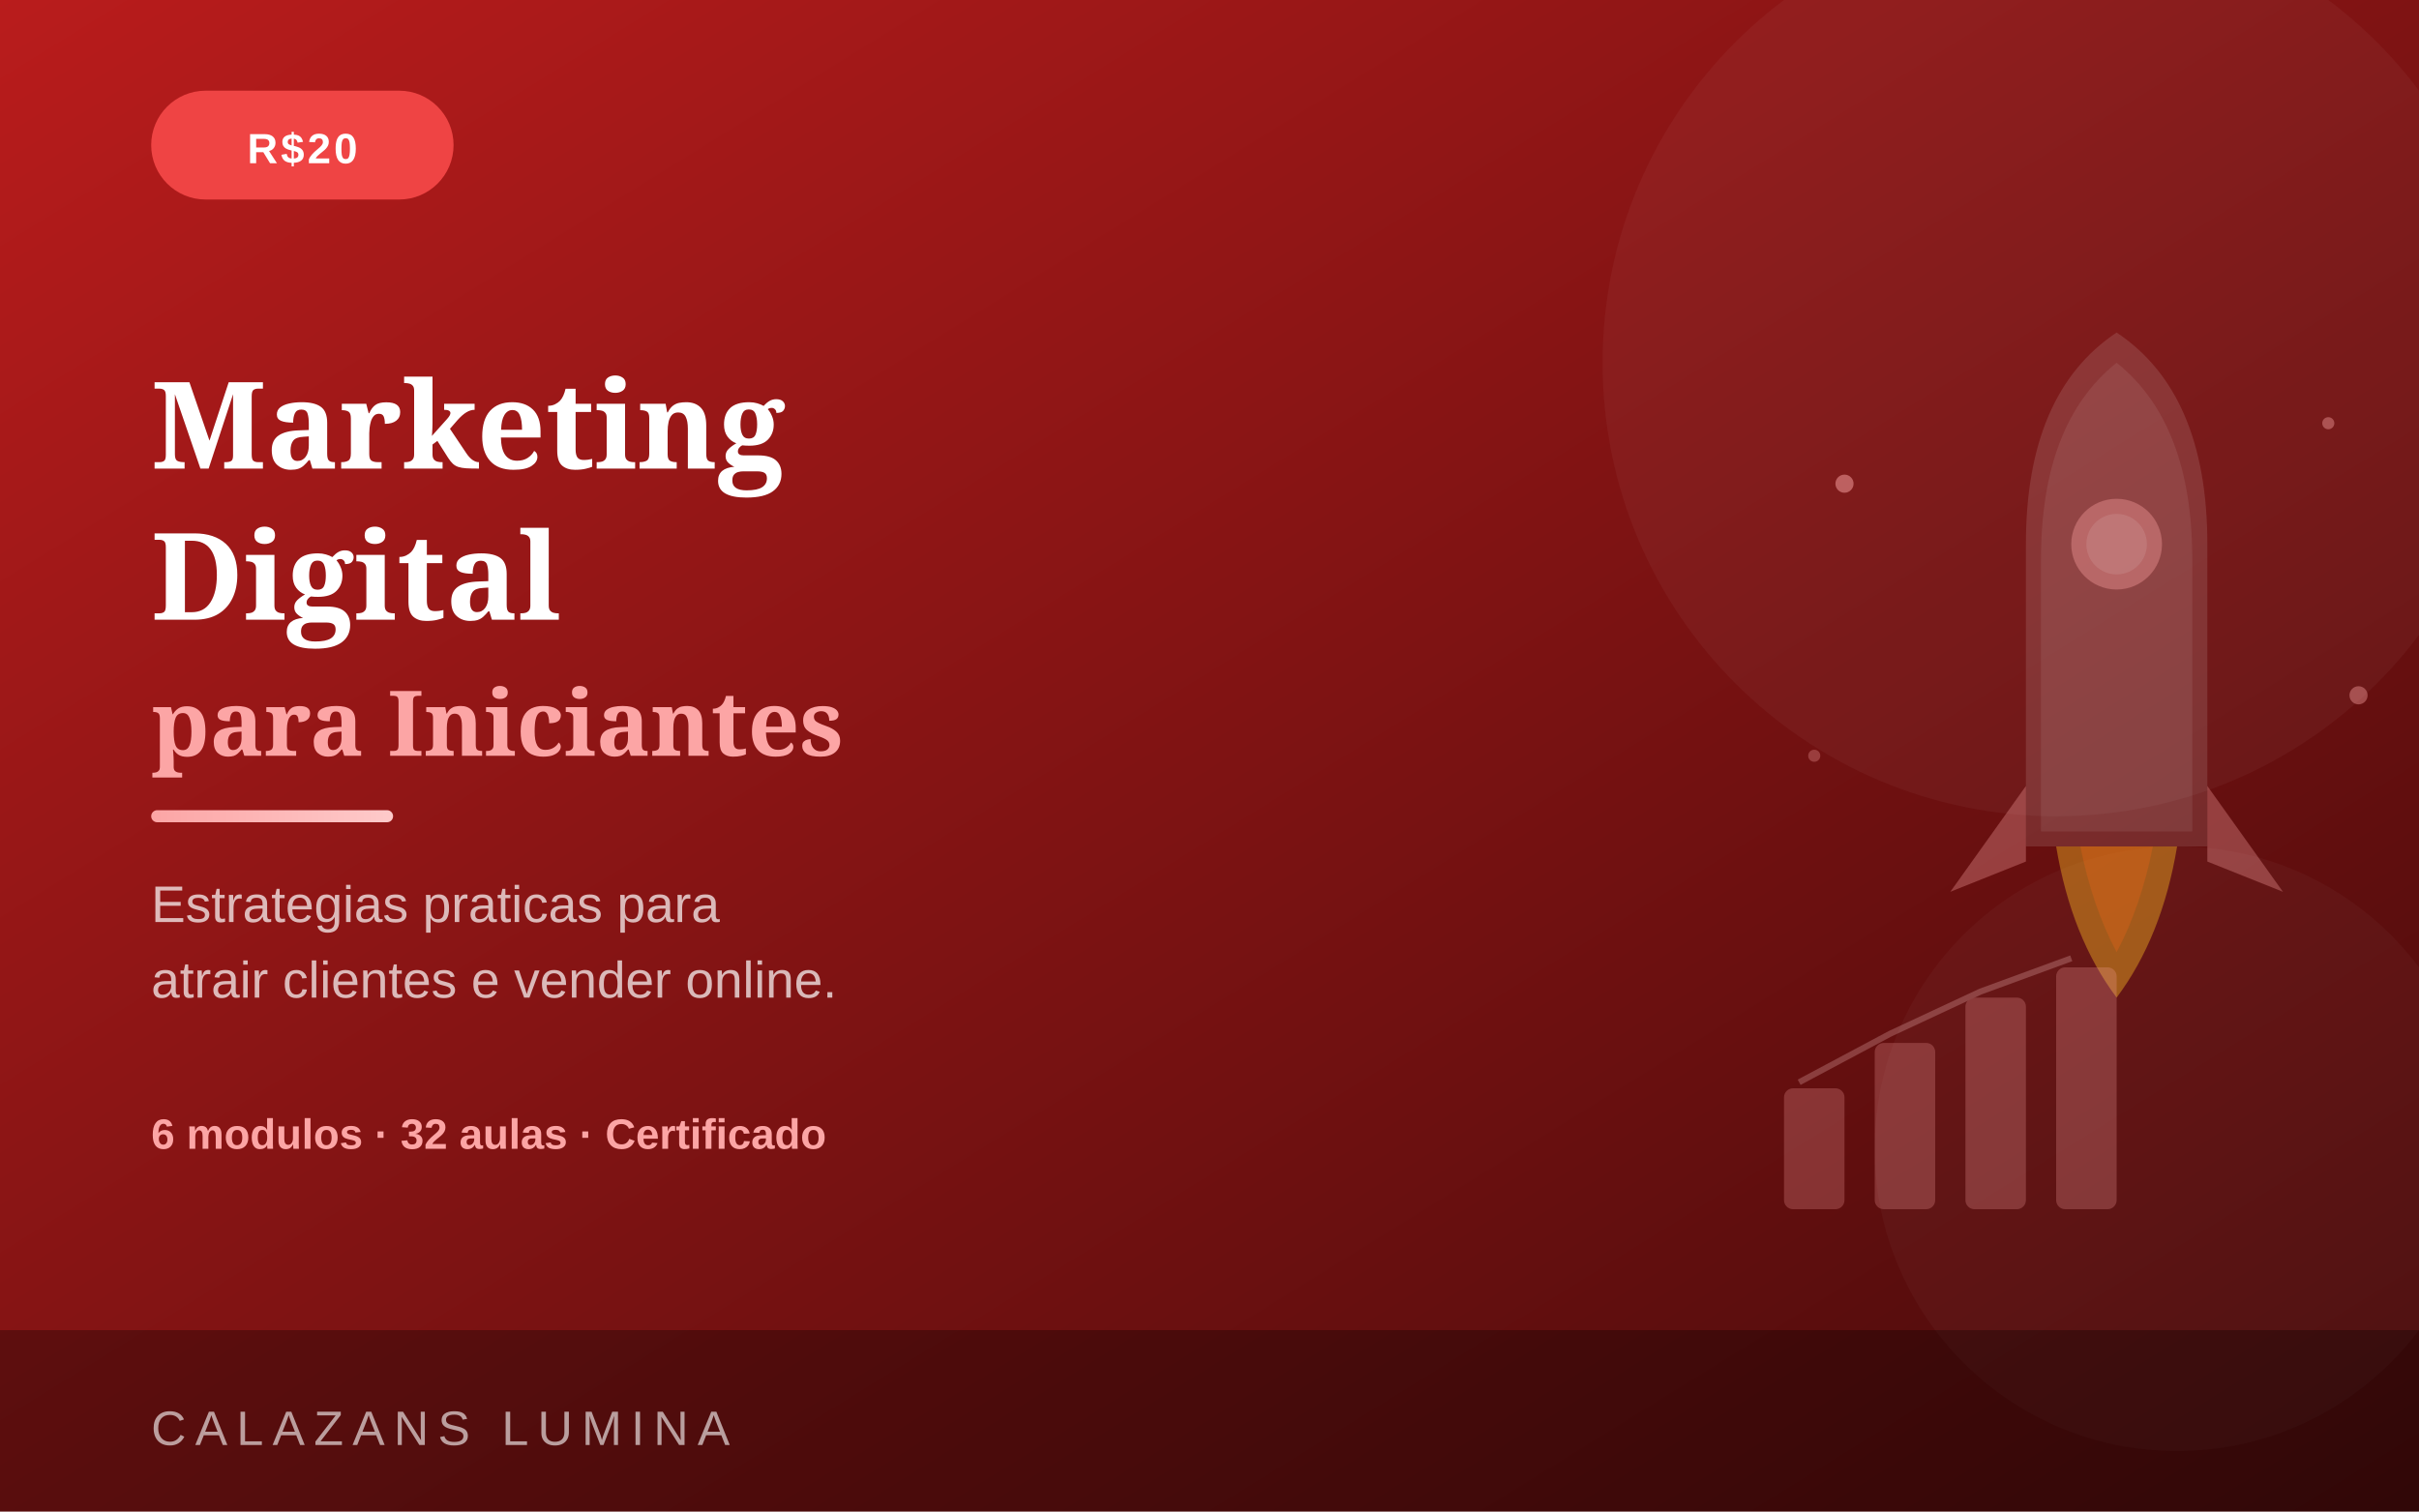
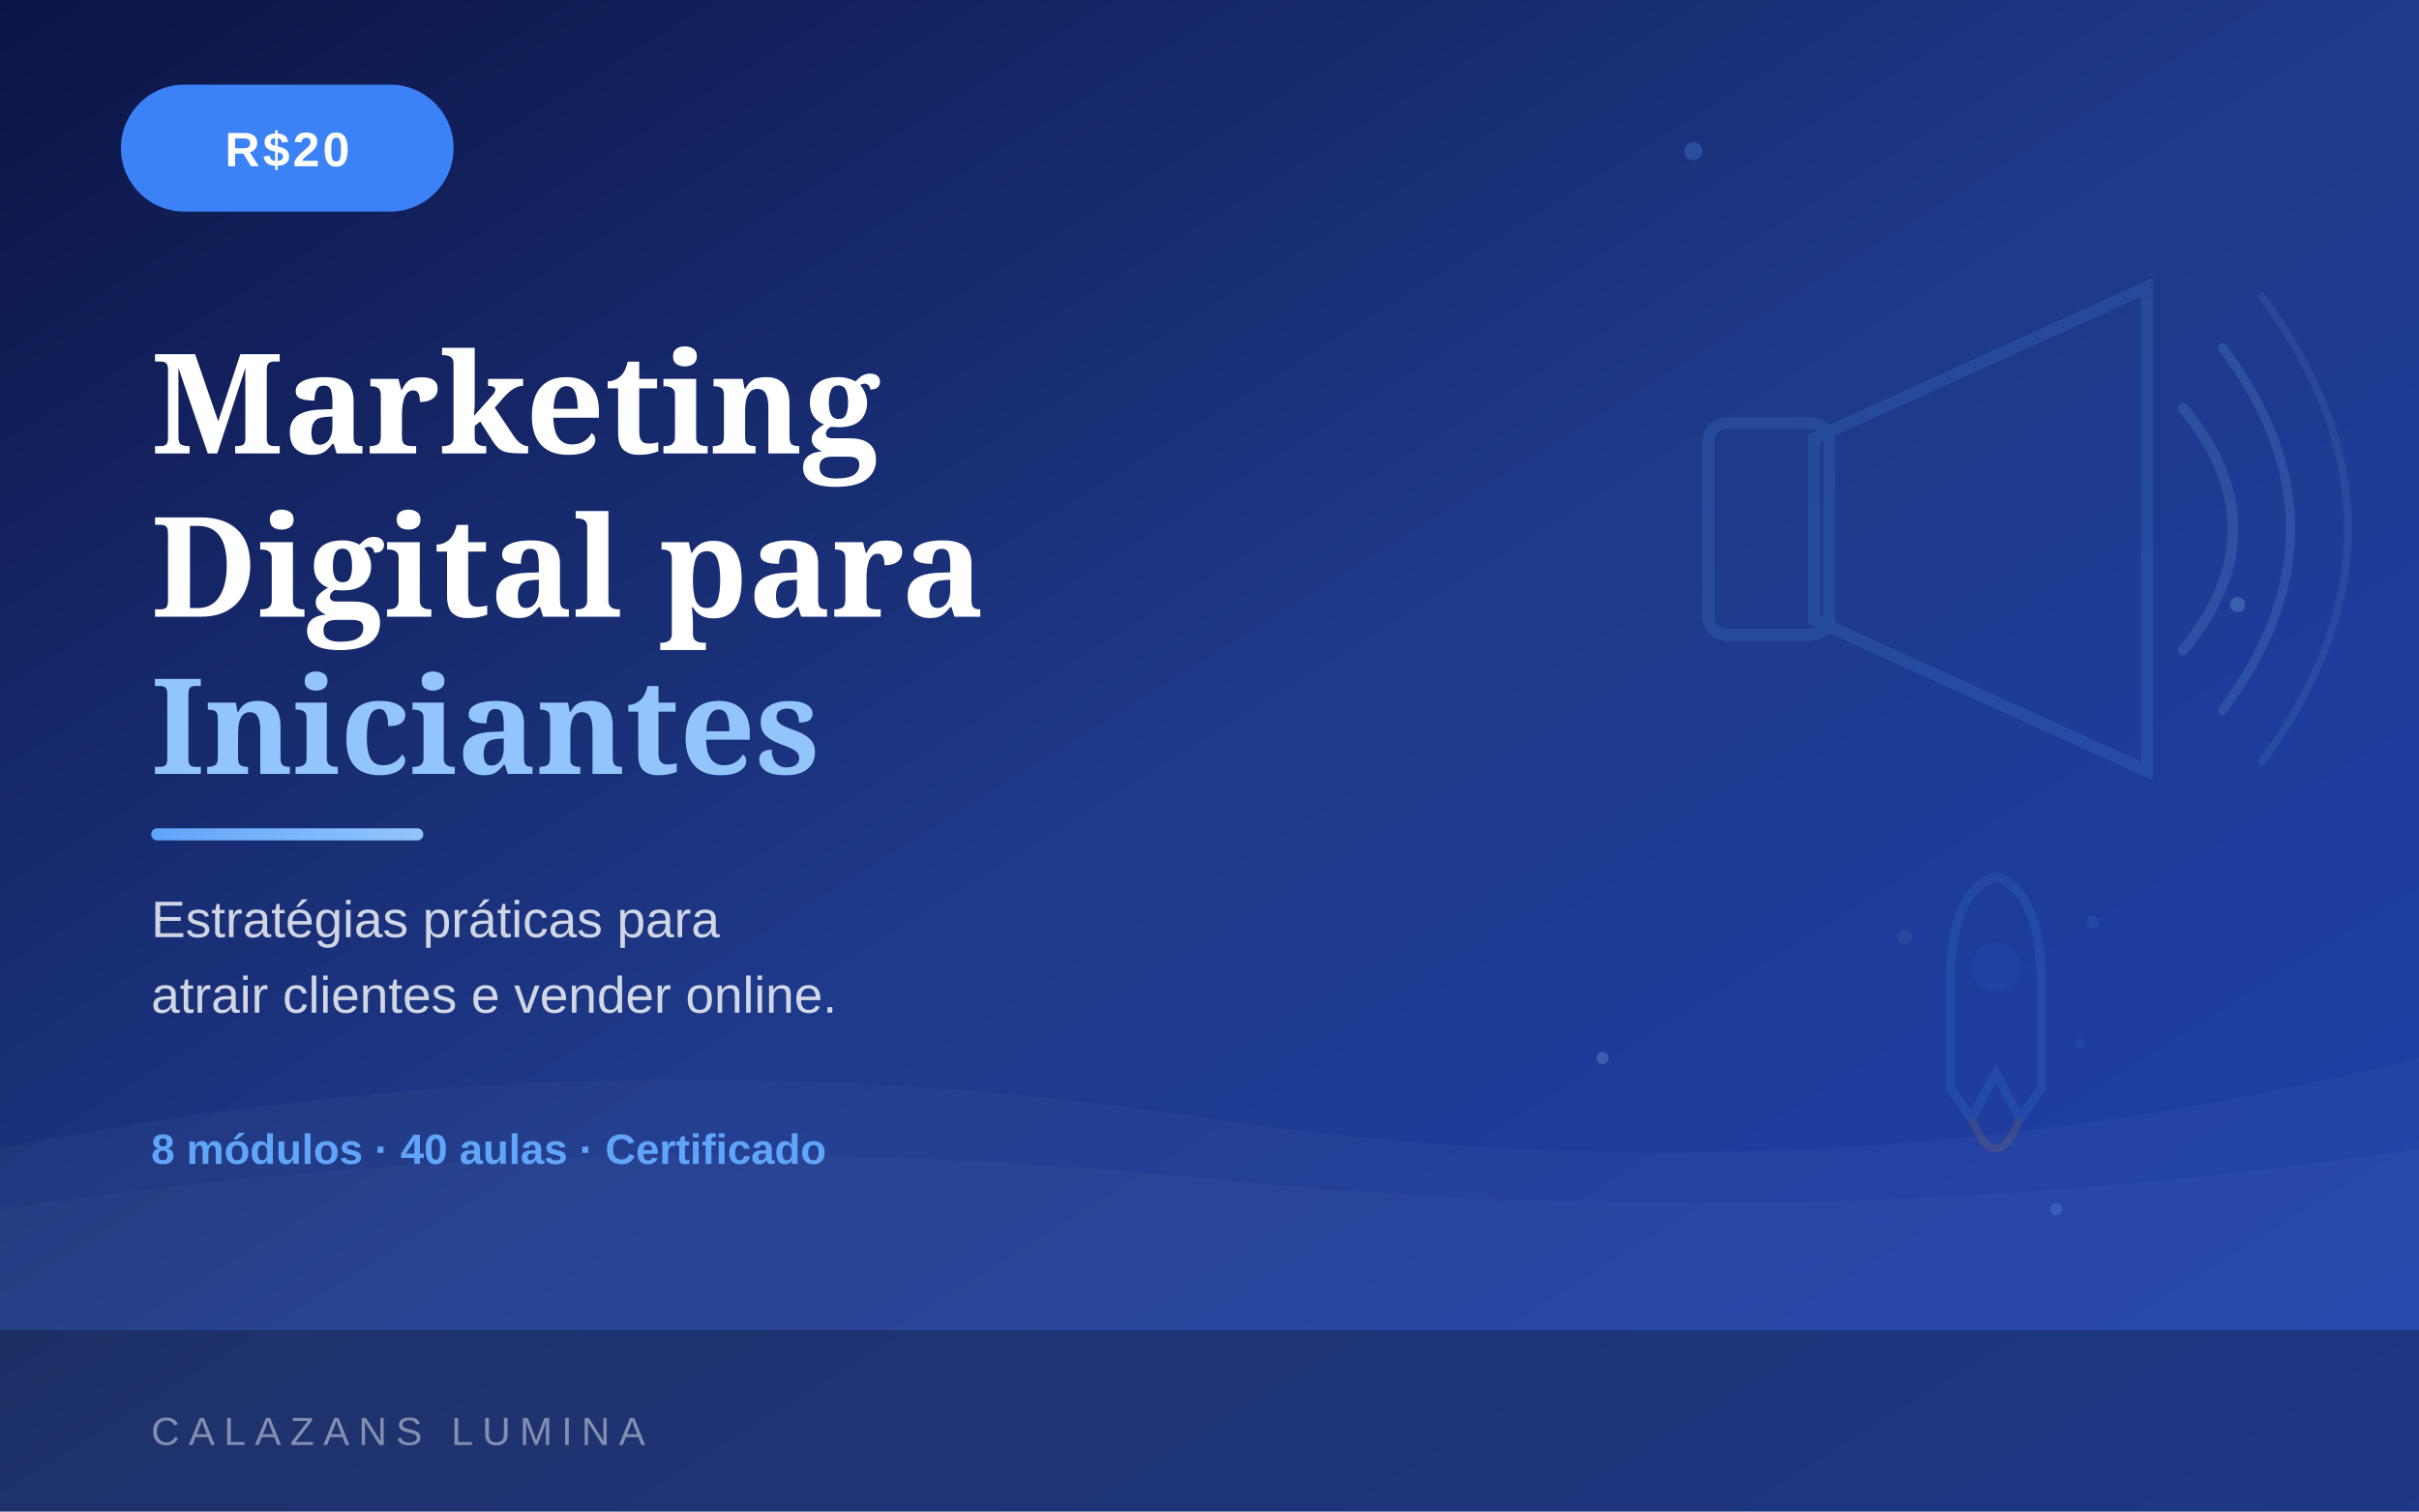
<svg xmlns="http://www.w3.org/2000/svg" width="800" height="500" viewBox="0 0 800 500">
  <defs>
    <linearGradient id="bg" x1="0%" y1="0%" x2="100%" y2="100%">
-       <stop offset="0%" style="stop-color:#b91c1c" />
-       <stop offset="100%" style="stop-color:#450a0a" />
+       <stop offset="0%" style="stop-color:#0c1445" />
+       <stop offset="50%" style="stop-color:#1e3a8a" />
+       <stop offset="100%" style="stop-color:#1e40af" />
    </linearGradient>
    <linearGradient id="accent" x1="0%" y1="0%" x2="100%" y2="0%">
-       <stop offset="0%" style="stop-color:#fca5a5" />
-       <stop offset="100%" style="stop-color:#fecaca" />
+       <stop offset="0%" style="stop-color:#60a5fa" />
+       <stop offset="100%" style="stop-color:#93c5fd" />
    </linearGradient>
  </defs>
  <rect width="800" height="500" fill="url(#bg)" />
-   <circle cx="680" cy="120" r="150" fill="#ffffff" opacity="0.04" />
-   <circle cx="720" cy="380" r="100" fill="#ffffff" opacity="0.03" />
-   <g transform="translate(570, 100)">
-     <g opacity="0.8">
-       <path d="M100 180 L100 80 Q100 30 130 10 Q160 30 160 80 L160 180Z" fill="#ffffff" opacity="0.15" />
-       <path d="M105 175 L105 85 Q105 40 130 20 Q155 40 155 85 L155 175Z" fill="#ffffff" opacity="0.1" />
-       <circle cx="130" cy="80" r="15" fill="#fca5a5" opacity="0.5" />
-       <circle cx="130" cy="80" r="10" fill="#ffffff" opacity="0.15" />
-       <path d="M100 160 L75 195 L100 185Z" fill="#fca5a5" opacity="0.4" />
-       <path d="M160 160 L185 195 L160 185Z" fill="#fca5a5" opacity="0.4" />
-       <path d="M110 180 Q115 210 130 230 Q145 210 150 180Z" fill="#fbbf24" opacity="0.5" />
-       <path d="M118 180 Q122 200 130 215 Q138 200 142 180Z" fill="#f97316" opacity="0.4" />
-     </g>
-     <circle cx="40" cy="60" r="3" fill="#fca5a5" opacity="0.5" />
-     <circle cx="200" cy="40" r="2" fill="#fca5a5" opacity="0.4" />
-     <circle cx="30" cy="150" r="2" fill="#fca5a5" opacity="0.3" />
-     <circle cx="210" cy="130" r="3" fill="#fca5a5" opacity="0.4" />
+   <path d="M0 380 Q200 340 400 370 Q600 400 800 350 L800 500 L0 500 Z" fill="#ffffff" opacity="0.03" />
+   <path d="M0 400 Q200 370 400 390 Q600 410 800 380 L800 500 L0 500 Z" fill="#ffffff" opacity="0.02" />
+   <g transform="translate(540, 80)" opacity="0.14">
+     <path d="M60 65 L170 15 L170 175 L60 125 Z" fill="none" stroke="#60a5fa" stroke-width="4" />
+     <rect x="25" y="60" width="40" height="70" rx="6" fill="none" stroke="#60a5fa" stroke-width="4" />
+     <path d="M182 55 Q215 95 182 135" fill="none" stroke="#93c5fd" stroke-width="3.5" stroke-linecap="round" />
+     <path d="M195 35 Q240 95 195 155" fill="none" stroke="#93c5fd" stroke-width="3" stroke-linecap="round" />
+     <path d="M208 18 Q265 95 208 172" fill="none" stroke="#93c5fd" stroke-width="2.5" stroke-linecap="round" opacity="0.7" />
  </g>
-   <g transform="translate(590, 320)" opacity="0.25">
-     <rect x="0" y="40" width="20" height="40" rx="3" fill="#fca5a5" />
-     <rect x="30" y="25" width="20" height="55" rx="3" fill="#fca5a5" />
-     <rect x="60" y="10" width="20" height="70" rx="3" fill="#fca5a5" />
-     <rect x="90" y="0" width="20" height="80" rx="3" fill="#fca5a5" />
-     <path d="M5 38 L35 22 L65 8 L95 -3" fill="none" stroke="#fecaca" stroke-width="2" />
+   <g transform="translate(620, 290)" opacity="0.12">
+     <path d="M40 0 Q55 5 55 35 L55 70 L48 80 L40 65 L32 80 L25 70 L25 35 Q25 5 40 0 Z" fill="none" stroke="#60a5fa" stroke-width="3" />
+     <circle cx="40" cy="30" r="8" fill="#60a5fa" opacity="0.4" />
+     <path d="M32 80 Q40 100 48 80" fill="none" stroke="#f59e0b" stroke-width="2.5" />
+     <circle cx="10" cy="20" r="2.5" fill="#93c5fd" opacity="0.7" />
+     <circle cx="72" cy="15" r="2" fill="#93c5fd" opacity="0.6" />
+     <circle cx="68" cy="55" r="1.5" fill="#93c5fd" opacity="0.5" />
  </g>
-   <rect x="50" y="30" width="100" height="36" rx="18" fill="#ef4444" />
-   <text x="100" y="54" font-family="Arial,Helvetica,sans-serif" font-size="14" font-weight="bold" fill="#ffffff" text-anchor="middle" letter-spacing="1">R$20</text>
-   <text x="50" y="155" font-family="Georgia,serif" font-size="40" font-weight="bold" fill="#ffffff">Marketing</text>
-   <text x="50" y="205" font-family="Georgia,serif" font-size="40" font-weight="bold" fill="#ffffff">Digital</text>
-   <text x="50" y="250" font-family="Georgia,serif" font-size="30" font-weight="bold" fill="#fca5a5">para Iniciantes</text>
-   <rect x="50" y="268" width="80" height="4" rx="2" fill="url(#accent)" />
-   <text x="50" y="305" font-family="Arial,Helvetica,sans-serif" font-size="17" fill="#ffffff" opacity="0.7">Estrategias praticas para</text>
-   <text x="50" y="330" font-family="Arial,Helvetica,sans-serif" font-size="17" fill="#ffffff" opacity="0.7">atrair clientes e vender online.</text>
-   <text x="50" y="380" font-family="Arial,Helvetica,sans-serif" font-size="14" fill="#fca5a5" font-weight="bold">6 modulos  ·  32 aulas  ·  Certificado</text>
-   <rect x="0" y="440" width="800" height="60" fill="#000000" opacity="0.3" />
-   <text x="50" y="478" font-family="Arial,Helvetica,sans-serif" font-size="16" fill="#ffffff" opacity="0.6" letter-spacing="3">CALAZANS LUMINA</text>
+   <g opacity="0.25">
+     <circle cx="560" cy="50" r="3" fill="#60a5fa" />
+     <circle cx="740" cy="200" r="2.5" fill="#93c5fd" />
+     <circle cx="680" cy="400" r="2" fill="#60a5fa" />
+     <circle cx="530" cy="350" r="2" fill="#93c5fd" />
+   </g>
+   <rect x="40" y="28" width="110" height="42" rx="21" fill="#3b82f6" />
+   <text x="95" y="55" font-family="Arial,Helvetica,sans-serif" font-size="16" font-weight="bold" fill="#ffffff" text-anchor="middle" letter-spacing="1">R$20</text>
+   <text x="50" y="150" font-family="Georgia,serif" font-size="46" font-weight="bold" fill="#ffffff">Marketing</text>
+   <text x="50" y="204" font-family="Georgia,serif" font-size="46" font-weight="bold" fill="#ffffff">Digital para</text>
+   <text x="50" y="256" font-family="Georgia,serif" font-size="44" font-weight="bold" fill="#93c5fd">Iniciantes</text>
+   <rect x="50" y="274" width="90" height="4" rx="2" fill="url(#accent)" />
+   <text x="50" y="310" font-family="Arial,Helvetica,sans-serif" font-size="17" fill="#ffffff" opacity="0.8">Estratégias práticas para</text>
+   <text x="50" y="335" font-family="Arial,Helvetica,sans-serif" font-size="17" fill="#ffffff" opacity="0.8">atrair clientes e vender online.</text>
+   <text x="50" y="385" font-family="Arial,Helvetica,sans-serif" font-size="14" fill="#60a5fa" font-weight="bold">8 módulos  ·  40 aulas  ·  Certificado</text>
+   <rect x="0" y="440" width="800" height="60" fill="#000000" opacity="0.25" />
+   <text x="50" y="478" font-family="Arial,Helvetica,sans-serif" font-size="13" fill="#ffffff" opacity="0.45" letter-spacing="3">CALAZANS LUMINA</text>
</svg>
